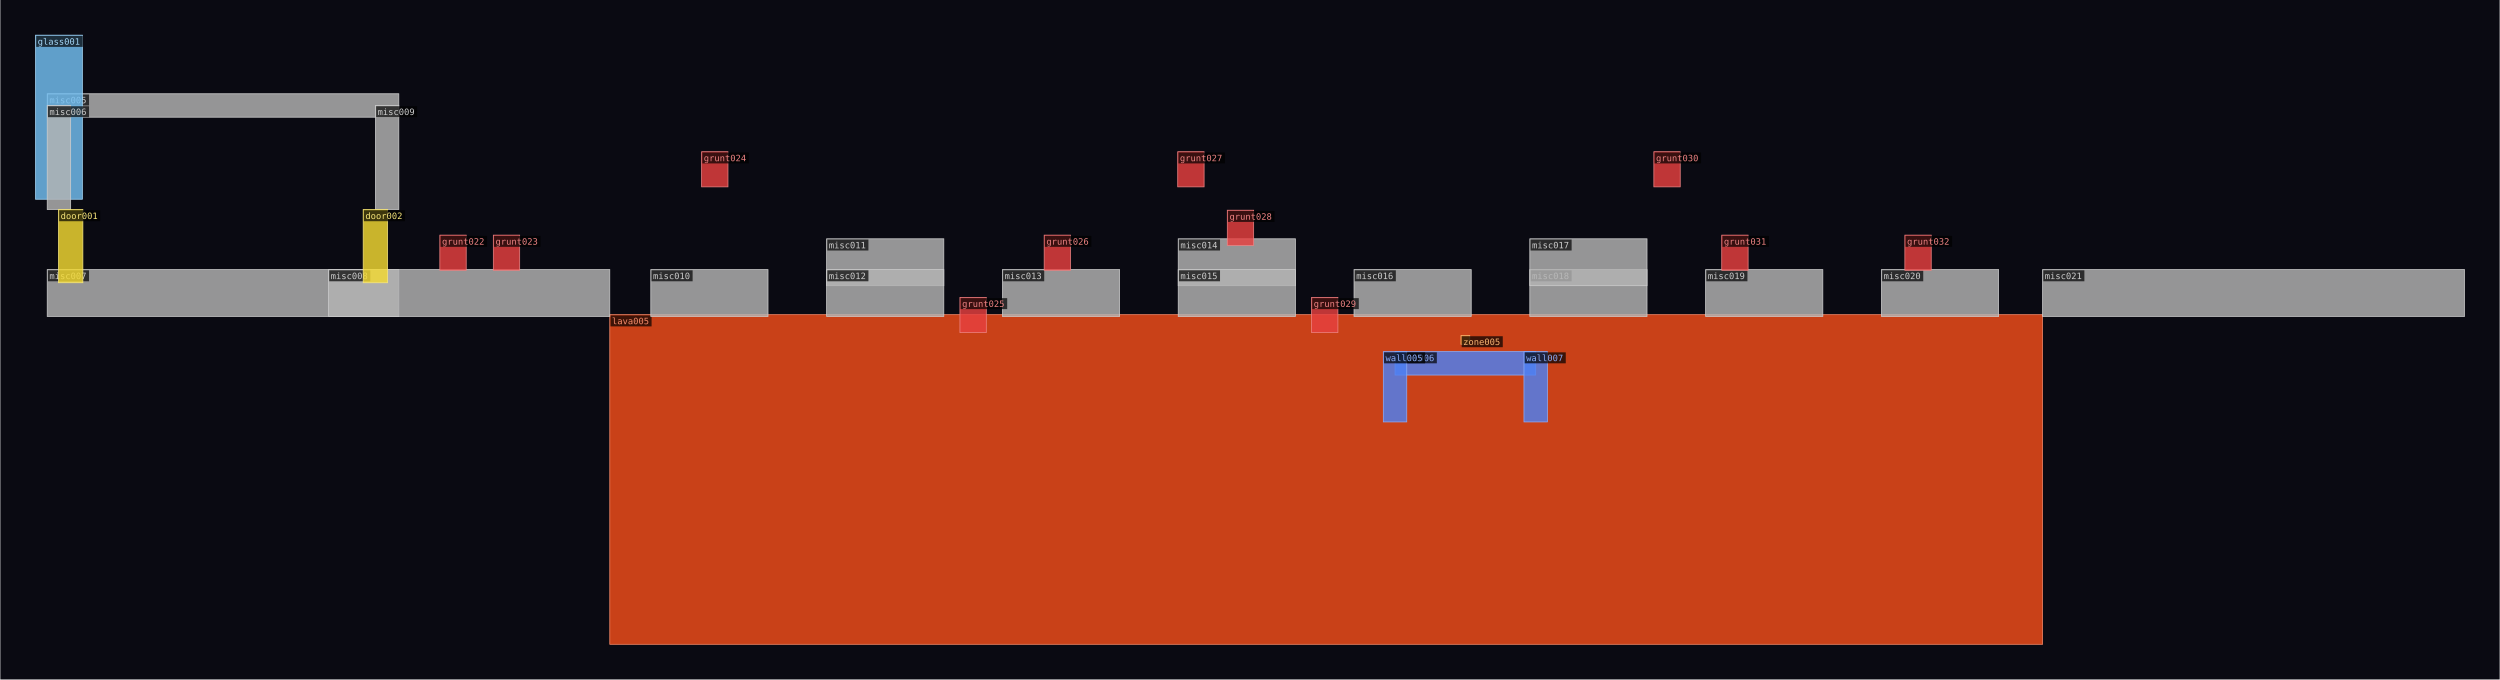
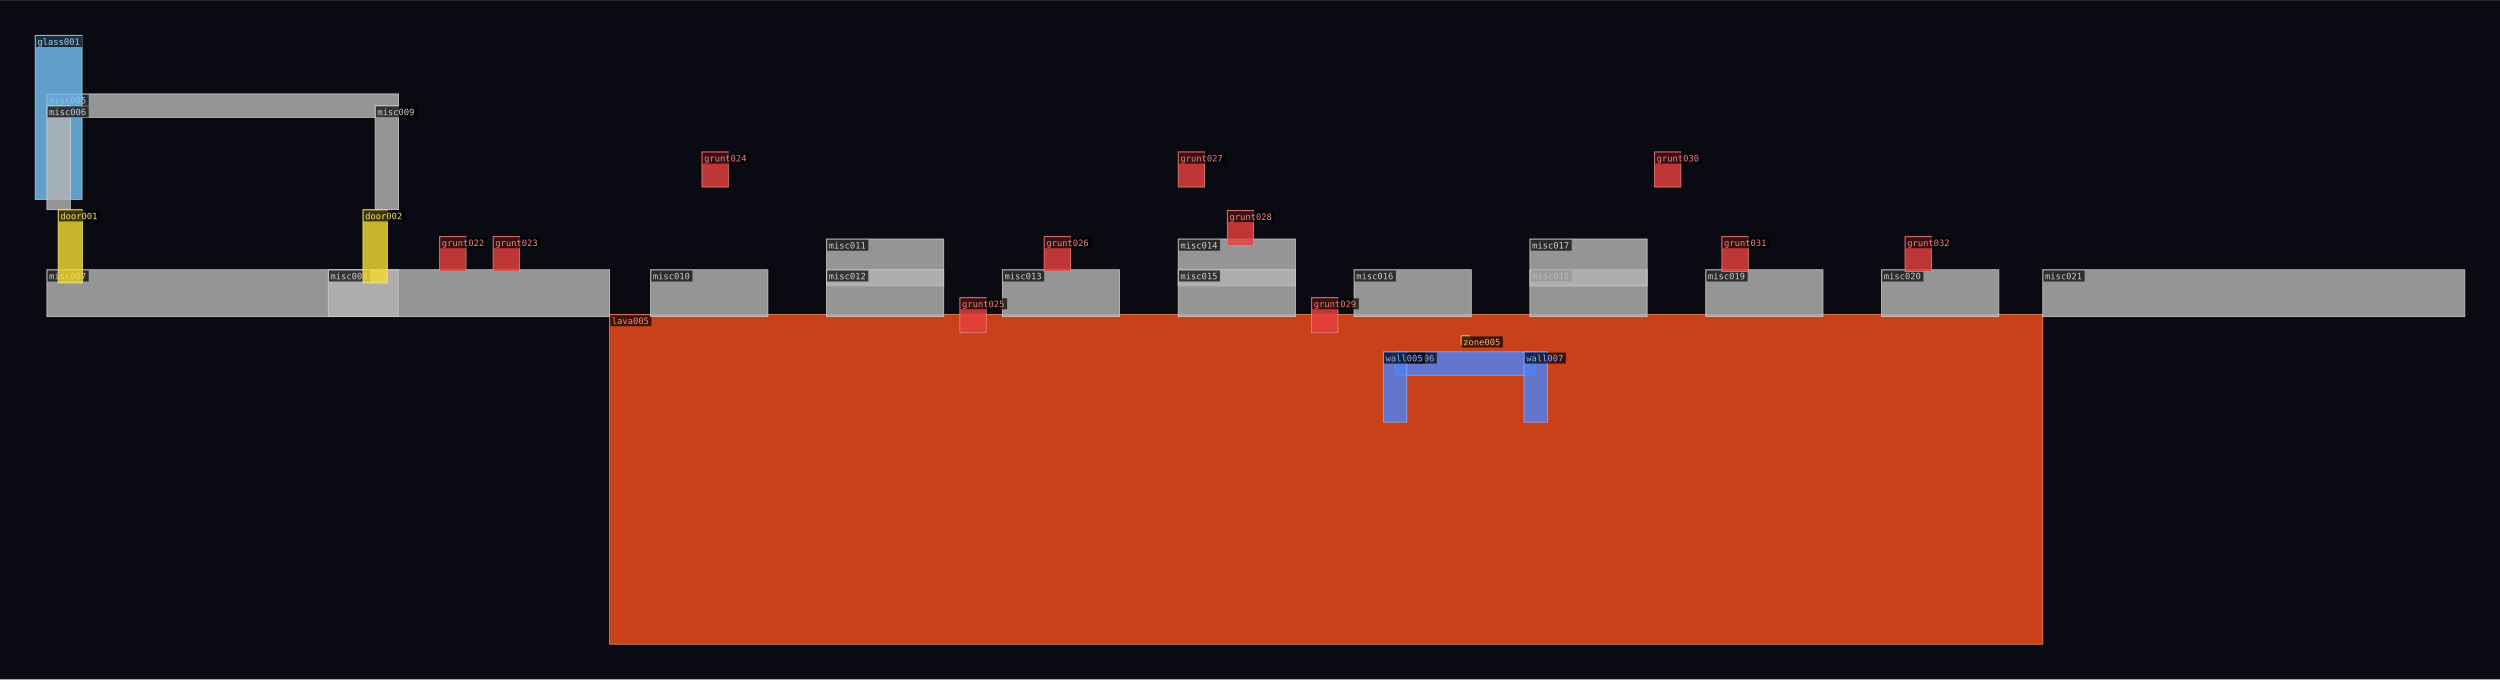
- <svg xmlns="http://www.w3.org/2000/svg" viewBox="9664 1888 6824 1855.17" width="2800" height="761" font-family="monospace">
-   <rect x="9664" y="1888" width="6824" height="1855.17" fill="#0a0a12" />
-   <rect x="11328" y="2747.17" width="3912" height="900" fill="#f24d1a" fill-opacity="0.82" stroke="#f78b6a" stroke-width="2" />
-   <rect x="11330" y="2749.17" width="112.16" height="30" fill="#000000" fill-opacity="0.7" />
-   <text x="11334" y="2773.17" font-size="24" fill="#f78b6a">lava005</text>
+ <svg xmlns="http://www.w3.org/2000/svg" viewBox="9664 1888 6824 1854" width="2800" height="761" font-family="monospace">
+   <rect x="9664" y="1888" width="6824" height="1854" fill="#0a0a12" />
+   <rect x="11328" y="2746" width="3912" height="900" fill="#f24d1a" fill-opacity="0.82" stroke="#f78b6a" stroke-width="2" />
+   <rect x="11330" y="2748" width="112.16" height="30" fill="#000000" fill-opacity="0.7" />
+   <text x="11334" y="2772" font-size="24" fill="#f78b6a">lava005</text>
  <rect x="15240" y="2624" width="1152" height="128" fill="#b3b3b3" fill-opacity="0.82" stroke="#cdcdcd" stroke-width="2" />
  <rect x="15242" y="2626" width="112.16" height="30" fill="#000000" fill-opacity="0.7" />
  <text x="15246" y="2650" font-size="24" fill="#cdcdcd">misc021</text>
  <rect x="9792" y="2624" width="960" height="128" fill="#b3b3b3" fill-opacity="0.82" stroke="#cdcdcd" stroke-width="2" />
  <rect x="9794" y="2626" width="112.16" height="30" fill="#000000" fill-opacity="0.7" />
  <text x="9798" y="2650" font-size="24" fill="#cdcdcd">misc007</text>
  <rect x="10560" y="2624" width="768" height="128" fill="#b3b3b3" fill-opacity="0.82" stroke="#cdcdcd" stroke-width="2" />
  <rect x="10562" y="2626" width="112.16" height="30" fill="#000000" fill-opacity="0.7" />
  <text x="10566" y="2650" font-size="24" fill="#cdcdcd">misc008</text>
  <rect x="9792" y="2144" width="960" height="64" fill="#b3b3b3" fill-opacity="0.82" stroke="#cdcdcd" stroke-width="2" />
  <rect x="9794" y="2146" width="112.16" height="30" fill="#000000" fill-opacity="0.7" />
  <text x="9798" y="2170" font-size="24" fill="#cdcdcd">misc005</text>
  <rect x="9760" y="1984" width="128" height="448" fill="#73bff2" fill-opacity="0.82" stroke="#a4d6f7" stroke-width="2" />
  <rect x="9762" y="1986" width="127.04" height="30" fill="#000000" fill-opacity="0.7" />
  <text x="9766" y="2010" font-size="24" fill="#a4d6f7">glass001</text>
  <rect x="14800" y="2624" width="320" height="128" fill="#b3b3b3" fill-opacity="0.82" stroke="#cdcdcd" stroke-width="2" />
  <rect x="14802" y="2626" width="112.16" height="30" fill="#000000" fill-opacity="0.7" />
  <text x="14806" y="2650" font-size="24" fill="#cdcdcd">misc020</text>
  <rect x="14320" y="2624" width="320" height="128" fill="#b3b3b3" fill-opacity="0.82" stroke="#cdcdcd" stroke-width="2" />
  <rect x="14322" y="2626" width="112.16" height="30" fill="#000000" fill-opacity="0.7" />
  <text x="14326" y="2650" font-size="24" fill="#cdcdcd">misc019</text>
  <rect x="11920" y="2540" width="320" height="128" fill="#b3b3b3" fill-opacity="0.82" stroke="#cdcdcd" stroke-width="2" />
  <rect x="11922" y="2542" width="112.16" height="30" fill="#000000" fill-opacity="0.7" />
  <text x="11926" y="2566" font-size="24" fill="#cdcdcd">misc011</text>
  <rect x="13840" y="2624" width="320" height="128" fill="#b3b3b3" fill-opacity="0.82" stroke="#cdcdcd" stroke-width="2" />
  <rect x="13842" y="2626" width="112.16" height="30" fill="#000000" fill-opacity="0.7" />
  <text x="13846" y="2650" font-size="24" fill="#cdcdcd">misc018</text>
  <rect x="13360" y="2624" width="320" height="128" fill="#b3b3b3" fill-opacity="0.82" stroke="#cdcdcd" stroke-width="2" />
  <rect x="13362" y="2626" width="112.16" height="30" fill="#000000" fill-opacity="0.7" />
  <text x="13366" y="2650" font-size="24" fill="#cdcdcd">misc016</text>
  <rect x="12880" y="2540" width="320" height="128" fill="#b3b3b3" fill-opacity="0.82" stroke="#cdcdcd" stroke-width="2" />
  <rect x="12882" y="2542" width="112.16" height="30" fill="#000000" fill-opacity="0.7" />
  <text x="12886" y="2566" font-size="24" fill="#cdcdcd">misc014</text>
  <rect x="13840" y="2540" width="320" height="128" fill="#b3b3b3" fill-opacity="0.82" stroke="#cdcdcd" stroke-width="2" />
  <rect x="13842" y="2542" width="112.16" height="30" fill="#000000" fill-opacity="0.7" />
  <text x="13846" y="2566" font-size="24" fill="#cdcdcd">misc017</text>
  <rect x="11440" y="2624" width="320" height="128" fill="#b3b3b3" fill-opacity="0.82" stroke="#cdcdcd" stroke-width="2" />
  <rect x="11442" y="2626" width="112.16" height="30" fill="#000000" fill-opacity="0.7" />
  <text x="11446" y="2650" font-size="24" fill="#cdcdcd">misc010</text>
  <rect x="11920" y="2624" width="320" height="128" fill="#b3b3b3" fill-opacity="0.82" stroke="#cdcdcd" stroke-width="2" />
  <rect x="11922" y="2626" width="112.16" height="30" fill="#000000" fill-opacity="0.7" />
  <text x="11926" y="2650" font-size="24" fill="#cdcdcd">misc012</text>
  <rect x="12400" y="2624" width="320" height="128" fill="#b3b3b3" fill-opacity="0.82" stroke="#cdcdcd" stroke-width="2" />
  <rect x="12402" y="2626" width="112.16" height="30" fill="#000000" fill-opacity="0.7" />
  <text x="12406" y="2650" font-size="24" fill="#cdcdcd">misc013</text>
  <rect x="12880" y="2624" width="320" height="128" fill="#b3b3b3" fill-opacity="0.82" stroke="#cdcdcd" stroke-width="2" />
  <rect x="12882" y="2626" width="112.16" height="30" fill="#000000" fill-opacity="0.7" />
  <text x="12886" y="2650" font-size="24" fill="#cdcdcd">misc015</text>
  <rect x="13472" y="2848" width="384" height="64" fill="#4d80f2" fill-opacity="0.82" stroke="#8bacf7" stroke-width="2" />
  <rect x="13474" y="2850" width="112.16" height="30" fill="#000000" fill-opacity="0.7" />
  <text x="13478" y="2874" font-size="24" fill="#8bacf7">wall006</text>
  <rect x="10688" y="2176" width="64" height="284" fill="#b3b3b3" fill-opacity="0.82" stroke="#cdcdcd" stroke-width="2" />
  <rect x="10690" y="2178" width="112.16" height="30" fill="#000000" fill-opacity="0.7" />
  <text x="10694" y="2202" font-size="24" fill="#cdcdcd">misc009</text>
  <rect x="9792" y="2176" width="64" height="284" fill="#b3b3b3" fill-opacity="0.82" stroke="#cdcdcd" stroke-width="2" />
  <rect x="9794" y="2178" width="112.16" height="30" fill="#000000" fill-opacity="0.7" />
  <text x="9798" y="2202" font-size="24" fill="#cdcdcd">misc006</text>
  <rect x="10654.67" y="2460" width="66.67" height="200" fill="#f2d933" fill-opacity="0.82" stroke="#f7e67a" stroke-width="2" />
  <rect x="10656.67" y="2462" width="112.16" height="30" fill="#000000" fill-opacity="0.7" />
  <text x="10660.67" y="2486" font-size="24" fill="#f7e67a">door002</text>
  <rect x="9822.67" y="2460" width="66.67" height="200" fill="#f2d933" fill-opacity="0.82" stroke="#f7e67a" stroke-width="2" />
  <rect x="9824.67" y="2462" width="112.16" height="30" fill="#000000" fill-opacity="0.7" />
  <text x="9828.67" y="2486" font-size="24" fill="#f7e67a">door001</text>
  <rect x="13824" y="2848" width="64" height="192" fill="#4d80f2" fill-opacity="0.82" stroke="#8bacf7" stroke-width="2" />
  <rect x="13826" y="2850" width="112.16" height="30" fill="#000000" fill-opacity="0.7" />
  <text x="13830" y="2874" font-size="24" fill="#8bacf7">wall007</text>
  <rect x="13440" y="2848" width="64" height="192" fill="#4d80f2" fill-opacity="0.82" stroke="#8bacf7" stroke-width="2" />
  <rect x="13442" y="2850" width="112.16" height="30" fill="#000000" fill-opacity="0.7" />
  <text x="13446" y="2874" font-size="24" fill="#8bacf7">wall005</text>
  <rect x="13244" y="2700" width="72" height="96" fill="#e64040" fill-opacity="0.82" stroke="#ee8383" stroke-width="2" />
  <rect x="13246" y="2702" width="127.04" height="30" fill="#000000" fill-opacity="0.7" />
  <text x="13250" y="2726" font-size="24" fill="#ee8383">grunt029</text>
  <rect x="12284" y="2700" width="72" height="96" fill="#e64040" fill-opacity="0.82" stroke="#ee8383" stroke-width="2" />
  <rect x="12286" y="2702" width="127.04" height="30" fill="#000000" fill-opacity="0.7" />
  <text x="12290" y="2726" font-size="24" fill="#ee8383">grunt025</text>
-   <rect x="14864" y="2529.97" width="72" height="96" fill="#e64040" fill-opacity="0.82" stroke="#ee8383" stroke-width="2" />
-   <rect x="14866" y="2531.97" width="127.04" height="30" fill="#000000" fill-opacity="0.7" />
-   <text x="14870" y="2555.97" font-size="24" fill="#ee8383">grunt032</text>
+   <rect x="14864" y="2533.23" width="72" height="96" fill="#e64040" fill-opacity="0.82" stroke="#ee8383" stroke-width="2" />
+   <rect x="14866" y="2535.23" width="127.04" height="30" fill="#000000" fill-opacity="0.7" />
+   <text x="14870" y="2559.23" font-size="24" fill="#ee8383">grunt032</text>
  <rect x="13014" y="2461.94" width="72" height="96" fill="#e64040" fill-opacity="0.82" stroke="#ee8383" stroke-width="2" />
  <rect x="13016" y="2463.94" width="127.04" height="30" fill="#000000" fill-opacity="0.7" />
  <text x="13020" y="2487.94" font-size="24" fill="#ee8383">grunt028</text>
-   <rect x="11009.99" y="2529.97" width="72" height="96" fill="#e64040" fill-opacity="0.82" stroke="#ee8383" stroke-width="2" />
-   <rect x="11011.99" y="2531.97" width="127.04" height="30" fill="#000000" fill-opacity="0.7" />
-   <text x="11015.99" y="2555.97" font-size="24" fill="#ee8383">grunt023</text>
-   <rect x="14178.66" y="2302.22" width="72" height="96" fill="#e64040" fill-opacity="0.82" stroke="#ee8383" stroke-width="2" />
-   <rect x="14180.66" y="2304.22" width="127.04" height="30" fill="#000000" fill-opacity="0.7" />
-   <text x="14184.66" y="2328.22" font-size="24" fill="#ee8383">grunt030</text>
-   <rect x="12878.66" y="2302.22" width="72" height="96" fill="#e64040" fill-opacity="0.82" stroke="#ee8383" stroke-width="2" />
-   <rect x="12880.66" y="2304.22" width="127.04" height="30" fill="#000000" fill-opacity="0.7" />
-   <text x="12884.66" y="2328.22" font-size="24" fill="#ee8383">grunt027</text>
-   <rect x="11578.66" y="2302.22" width="72" height="96" fill="#e64040" fill-opacity="0.82" stroke="#ee8383" stroke-width="2" />
-   <rect x="11580.66" y="2304.22" width="127.04" height="30" fill="#000000" fill-opacity="0.7" />
-   <text x="11584.66" y="2328.22" font-size="24" fill="#ee8383">grunt024</text>
-   <rect x="14364" y="2529.97" width="72" height="96" fill="#e64040" fill-opacity="0.82" stroke="#ee8383" stroke-width="2" />
-   <rect x="14366" y="2531.97" width="127.04" height="30" fill="#000000" fill-opacity="0.7" />
-   <text x="14370" y="2555.97" font-size="24" fill="#ee8383">grunt031</text>
-   <rect x="12514" y="2529.97" width="72" height="96" fill="#e64040" fill-opacity="0.82" stroke="#ee8383" stroke-width="2" />
-   <rect x="12516" y="2531.97" width="127.04" height="30" fill="#000000" fill-opacity="0.7" />
-   <text x="12520" y="2555.97" font-size="24" fill="#ee8383">grunt026</text>
-   <rect x="10864" y="2529.97" width="72" height="96" fill="#e64040" fill-opacity="0.82" stroke="#ee8383" stroke-width="2" />
-   <rect x="10866" y="2531.97" width="127.04" height="30" fill="#000000" fill-opacity="0.7" />
-   <text x="10870" y="2555.97" font-size="24" fill="#ee8383">grunt022</text>
+   <rect x="11009.99" y="2533.23" width="72" height="96" fill="#e64040" fill-opacity="0.82" stroke="#ee8383" stroke-width="2" />
+   <rect x="11011.99" y="2535.23" width="127.04" height="30" fill="#000000" fill-opacity="0.7" />
+   <text x="11015.99" y="2559.23" font-size="24" fill="#ee8383">grunt023</text>
+   <rect x="14180" y="2302.26" width="72" height="96" fill="#e64040" fill-opacity="0.82" stroke="#ee8383" stroke-width="2" />
+   <rect x="14182" y="2304.26" width="127.04" height="30" fill="#000000" fill-opacity="0.7" />
+   <text x="14186" y="2328.26" font-size="24" fill="#ee8383">grunt030</text>
+   <rect x="12880" y="2302.26" width="72" height="96" fill="#e64040" fill-opacity="0.82" stroke="#ee8383" stroke-width="2" />
+   <rect x="12882" y="2304.26" width="127.04" height="30" fill="#000000" fill-opacity="0.7" />
+   <text x="12886" y="2328.26" font-size="24" fill="#ee8383">grunt027</text>
+   <rect x="11580" y="2302.26" width="72" height="96" fill="#e64040" fill-opacity="0.82" stroke="#ee8383" stroke-width="2" />
+   <rect x="11582" y="2304.26" width="127.04" height="30" fill="#000000" fill-opacity="0.7" />
+   <text x="11586" y="2328.26" font-size="24" fill="#ee8383">grunt024</text>
+   <rect x="14364" y="2533.23" width="72" height="96" fill="#e64040" fill-opacity="0.82" stroke="#ee8383" stroke-width="2" />
+   <rect x="14366" y="2535.23" width="127.04" height="30" fill="#000000" fill-opacity="0.7" />
+   <text x="14370" y="2559.23" font-size="24" fill="#ee8383">grunt031</text>
+   <rect x="12514" y="2533.23" width="72" height="96" fill="#e64040" fill-opacity="0.82" stroke="#ee8383" stroke-width="2" />
+   <rect x="12516" y="2535.23" width="127.04" height="30" fill="#000000" fill-opacity="0.7" />
+   <text x="12520" y="2559.23" font-size="24" fill="#ee8383">grunt026</text>
+   <rect x="10864" y="2533.23" width="72" height="96" fill="#e64040" fill-opacity="0.82" stroke="#ee8383" stroke-width="2" />
+   <rect x="10866" y="2535.23" width="127.04" height="30" fill="#000000" fill-opacity="0.7" />
+   <text x="10870" y="2559.23" font-size="24" fill="#ee8383">grunt022</text>
  <rect x="13652" y="2804" width="24" height="24" fill="#f28c26" fill-opacity="0.82" stroke="#f7b472" stroke-width="2" />
  <rect x="13654" y="2806" width="112.16" height="30" fill="#000000" fill-opacity="0.7" />
  <text x="13658" y="2830" font-size="24" fill="#f7b472">zone005</text>
</svg>
